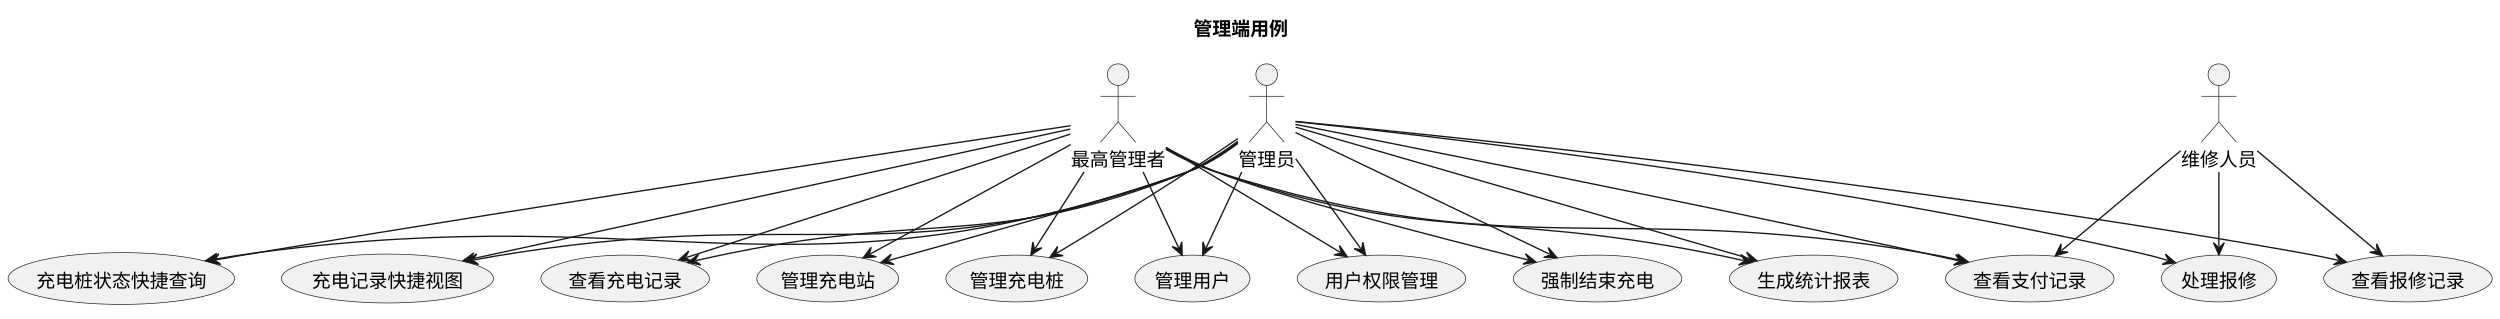
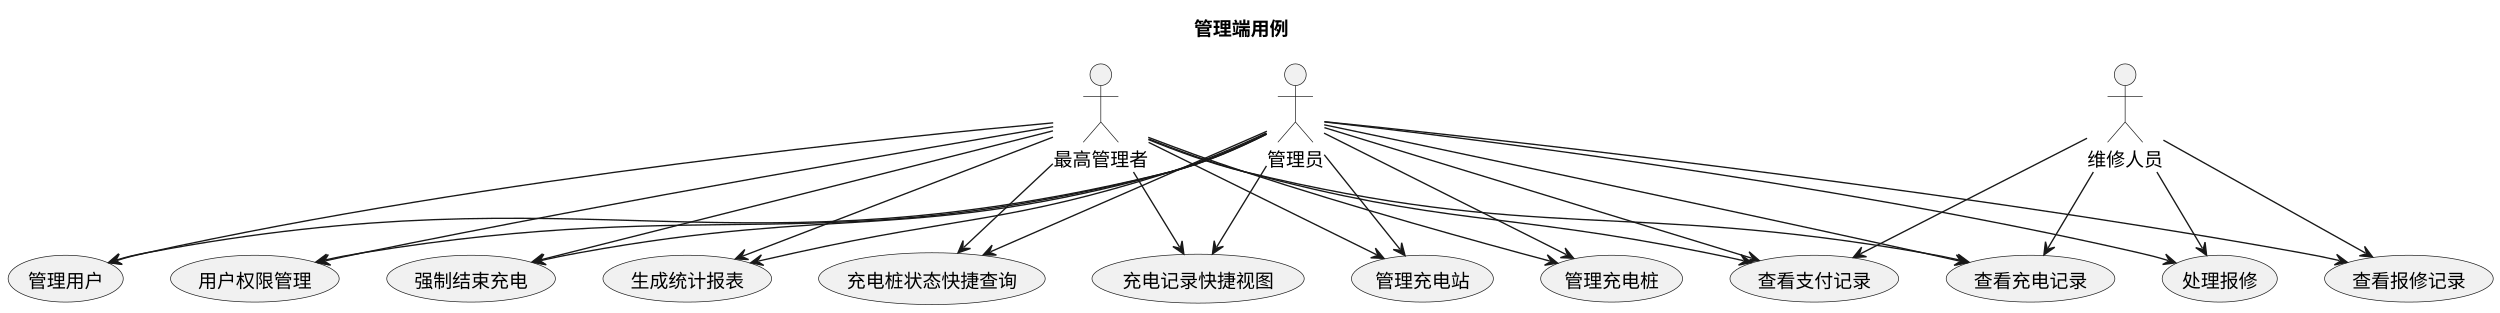
- <svg xmlns="http://www.w3.org/2000/svg" contentStyleType="text/css" data-diagram-type="DESCRIPTION" height="236px" preserveAspectRatio="none" style="width:1851px;height:236px;background:#FFFFFF;" version="1.1" viewBox="0 0 1851 236" width="1851px" zoomAndPan="magnify">
+ <svg xmlns="http://www.w3.org/2000/svg" contentStyleType="text/css" data-diagram-type="DESCRIPTION" height="231px" preserveAspectRatio="none" style="width:1850px;height:231px;background:#FFFFFF;" version="1.1" viewBox="0 0 1850 231" width="1850px" zoomAndPan="magnify">
  <defs />
  <g>
    <g class="title" data-source-line="3">
-       <text fill="#000000" font-family="Noto Sans CJK SC" font-size="14" font-weight="bold" lengthAdjust="spacing" textLength="70" x="883.622" y="26.24">管理端用例</text>
+       <text fill="#000000" font-family="Noto Sans CJK SC" font-size="14" font-weight="bold" lengthAdjust="spacing" textLength="70" x="883.497" y="26.24">管理端用例</text>
    </g>
    <g class="entity" data-entity="A" data-source-line="6" data-uid="ent0002" id="entity_A">
-       <ellipse cx="937.85" cy="55.272" fill="#F1F1F1" rx="8" ry="8" style="stroke:#181818;stroke-width:0.5;" />
-       <path d="M937.85,63.272 L937.85,90.272 M924.85,71.272 L950.85,71.272 M937.85,90.272 L924.85,105.272 M937.85,90.272 L950.85,105.272" fill="none" style="stroke:#181818;stroke-width:0.5;" />
-       <text fill="#000000" font-family="Noto Sans CJK SC" font-size="14" lengthAdjust="spacing" textLength="42" x="916.85" y="123.012">管理员</text>
+       <ellipse cx="958.6" cy="55.272" fill="#F1F1F1" rx="8" ry="8" style="stroke:#181818;stroke-width:0.5;" />
+       <path d="M958.6,63.272 L958.6,90.272 M945.6,71.272 L971.6,71.272 M958.6,90.272 L945.6,105.272 M958.6,90.272 L971.6,105.272" fill="none" style="stroke:#181818;stroke-width:0.5;" />
+       <text fill="#000000" font-family="Noto Sans CJK SC" font-size="14" lengthAdjust="spacing" textLength="42" x="937.6" y="123.012">管理员</text>
    </g>
    <g class="entity" data-entity="SA" data-source-line="7" data-uid="ent0003" id="entity_SA">
-       <ellipse cx="827.85" cy="55.272" fill="#F1F1F1" rx="8" ry="8" style="stroke:#181818;stroke-width:0.5;" />
-       <path d="M827.85,63.272 L827.85,90.272 M814.85,71.272 L840.85,71.272 M827.85,90.272 L814.85,105.272 M827.85,90.272 L840.85,105.272" fill="none" style="stroke:#181818;stroke-width:0.5;" />
-       <text fill="#000000" font-family="Noto Sans CJK SC" font-size="14" lengthAdjust="spacing" textLength="70" x="792.85" y="123.012">最高管理者</text>
+       <ellipse cx="814.6" cy="55.272" fill="#F1F1F1" rx="8" ry="8" style="stroke:#181818;stroke-width:0.5;" />
+       <path d="M814.6,63.272 L814.6,90.272 M801.6,71.272 L827.6,71.272 M814.6,90.272 L801.6,105.272 M814.6,90.272 L827.6,105.272" fill="none" style="stroke:#181818;stroke-width:0.5;" />
+       <text fill="#000000" font-family="Noto Sans CJK SC" font-size="14" lengthAdjust="spacing" textLength="70" x="779.6" y="123.012">最高管理者</text>
    </g>
    <g class="entity" data-entity="M" data-source-line="8" data-uid="ent0004" id="entity_M">
-       <ellipse cx="1642.85" cy="55.272" fill="#F1F1F1" rx="8" ry="8" style="stroke:#181818;stroke-width:0.5;" />
-       <path d="M1642.85,63.272 L1642.85,90.272 M1629.85,71.272 L1655.85,71.272 M1642.85,90.272 L1629.85,105.272 M1642.85,90.272 L1655.85,105.272" fill="none" style="stroke:#181818;stroke-width:0.5;" />
-       <text fill="#000000" font-family="Noto Sans CJK SC" font-size="14" lengthAdjust="spacing" textLength="56" x="1614.85" y="123.012">维修人员</text>
+       <ellipse cx="1572.6" cy="55.272" fill="#F1F1F1" rx="8" ry="8" style="stroke:#181818;stroke-width:0.5;" />
+       <path d="M1572.6,63.272 L1572.6,90.272 M1559.6,71.272 L1585.6,71.272 M1572.6,90.272 L1559.6,105.272 M1572.6,90.272 L1585.6,105.272" fill="none" style="stroke:#181818;stroke-width:0.5;" />
+       <text fill="#000000" font-family="Noto Sans CJK SC" font-size="14" lengthAdjust="spacing" textLength="56" x="1544.6" y="123.012">维修人员</text>
    </g>
    <g class="entity" data-entity="MS" data-source-line="10" data-uid="ent0005" id="entity_MS">
-       <ellipse cx="612.847" cy="206.216" fill="#F1F1F1" rx="52.497" ry="17.334" style="stroke:#181818;stroke-width:0.5;" />
-       <text fill="#000000" font-family="Noto Sans CJK SC" font-size="14" lengthAdjust="spacing" textLength="70" x="577.847" y="212.852">管理充电站</text>
+       <ellipse cx="1052.597" cy="206.216" fill="#F1F1F1" rx="52.497" ry="17.334" style="stroke:#181818;stroke-width:0.5;" />
+       <text fill="#000000" font-family="Noto Sans CJK SC" font-size="14" lengthAdjust="spacing" textLength="70" x="1017.597" y="212.852">管理充电站</text>
    </g>
    <g class="entity" data-entity="MC" data-source-line="11" data-uid="ent0006" id="entity_MC">
-       <ellipse cx="752.847" cy="206.216" fill="#F1F1F1" rx="52.497" ry="17.334" style="stroke:#181818;stroke-width:0.5;" />
-       <text fill="#000000" font-family="Noto Sans CJK SC" font-size="14" lengthAdjust="spacing" textLength="70" x="717.847" y="212.852">管理充电桩</text>
+       <ellipse cx="1192.597" cy="206.216" fill="#F1F1F1" rx="52.497" ry="17.334" style="stroke:#181818;stroke-width:0.5;" />
+       <text fill="#000000" font-family="Noto Sans CJK SC" font-size="14" lengthAdjust="spacing" textLength="70" x="1157.597" y="212.852">管理充电桩</text>
    </g>
    <g class="entity" data-entity="MU" data-source-line="12" data-uid="ent0007" id="entity_MU">
-       <ellipse cx="882.848" cy="206.216" fill="#F1F1F1" rx="42.598" ry="17.334" style="stroke:#181818;stroke-width:0.5;" />
-       <text fill="#000000" font-family="Noto Sans CJK SC" font-size="14" lengthAdjust="spacing" textLength="56" x="854.848" y="212.852">管理用户</text>
+       <ellipse cx="48.598" cy="206.216" fill="#F1F1F1" rx="42.598" ry="17.334" style="stroke:#181818;stroke-width:0.5;" />
+       <text fill="#000000" font-family="Noto Sans CJK SC" font-size="14" lengthAdjust="spacing" textLength="56" x="20.598" y="212.852">管理用户</text>
    </g>
    <g class="entity" data-entity="PM" data-source-line="13" data-uid="ent0008" id="entity_PM">
-       <ellipse cx="1022.847" cy="206.216" fill="#F1F1F1" rx="62.397" ry="17.334" style="stroke:#181818;stroke-width:0.5;" />
-       <text fill="#000000" font-family="Noto Sans CJK SC" font-size="14" lengthAdjust="spacing" textLength="84" x="980.847" y="212.852">用户权限管理</text>
+       <ellipse cx="188.597" cy="206.216" fill="#F1F1F1" rx="62.397" ry="17.334" style="stroke:#181818;stroke-width:0.5;" />
+       <text fill="#000000" font-family="Noto Sans CJK SC" font-size="14" lengthAdjust="spacing" textLength="84" x="146.597" y="212.852">用户权限管理</text>
    </g>
    <g class="entity" data-entity="HR" data-source-line="14" data-uid="ent0009" id="entity_HR">
-       <ellipse cx="1642.848" cy="206.216" fill="#F1F1F1" rx="42.598" ry="17.334" style="stroke:#181818;stroke-width:0.5;" />
-       <text fill="#000000" font-family="Noto Sans CJK SC" font-size="14" lengthAdjust="spacing" textLength="56" x="1614.848" y="212.852">处理报修</text>
+       <ellipse cx="1642.598" cy="206.216" fill="#F1F1F1" rx="42.598" ry="17.334" style="stroke:#181818;stroke-width:0.5;" />
+       <text fill="#000000" font-family="Noto Sans CJK SC" font-size="14" lengthAdjust="spacing" textLength="56" x="1614.598" y="212.852">处理报修</text>
    </g>
    <g class="entity" data-entity="VR" data-source-line="15" data-uid="ent0010" id="entity_VR">
-       <ellipse cx="1782.847" cy="206.216" fill="#F1F1F1" rx="62.397" ry="17.334" style="stroke:#181818;stroke-width:0.5;" />
-       <text fill="#000000" font-family="Noto Sans CJK SC" font-size="14" lengthAdjust="spacing" textLength="84" x="1740.847" y="212.852">查看报修记录</text>
+       <ellipse cx="1782.597" cy="206.216" fill="#F1F1F1" rx="62.397" ry="17.334" style="stroke:#181818;stroke-width:0.5;" />
+       <text fill="#000000" font-family="Noto Sans CJK SC" font-size="14" lengthAdjust="spacing" textLength="84" x="1740.597" y="212.852">查看报修记录</text>
    </g>
    <g class="entity" data-entity="FSC" data-source-line="16" data-uid="ent0011" id="entity_FSC">
-       <ellipse cx="1182.847" cy="206.216" fill="#F1F1F1" rx="62.397" ry="17.334" style="stroke:#181818;stroke-width:0.5;" />
-       <text fill="#000000" font-family="Noto Sans CJK SC" font-size="14" lengthAdjust="spacing" textLength="84" x="1140.847" y="212.852">强制结束充电</text>
+       <ellipse cx="348.597" cy="206.216" fill="#F1F1F1" rx="62.397" ry="17.334" style="stroke:#181818;stroke-width:0.5;" />
+       <text fill="#000000" font-family="Noto Sans CJK SC" font-size="14" lengthAdjust="spacing" textLength="84" x="306.597" y="212.852">强制结束充电</text>
    </g>
    <g class="entity" data-entity="GS" data-source-line="17" data-uid="ent0012" id="entity_GS">
-       <ellipse cx="1342.847" cy="206.216" fill="#F1F1F1" rx="62.397" ry="17.334" style="stroke:#181818;stroke-width:0.5;" />
-       <text fill="#000000" font-family="Noto Sans CJK SC" font-size="14" lengthAdjust="spacing" textLength="84" x="1300.847" y="212.852">生成统计报表</text>
+       <ellipse cx="508.597" cy="206.216" fill="#F1F1F1" rx="62.397" ry="17.334" style="stroke:#181818;stroke-width:0.5;" />
+       <text fill="#000000" font-family="Noto Sans CJK SC" font-size="14" lengthAdjust="spacing" textLength="84" x="466.597" y="212.852">生成统计报表</text>
    </g>
    <g class="entity" data-entity="QC" data-source-line="18" data-uid="ent0013" id="entity_QC">
-       <ellipse cx="89.854" cy="206.213" fill="#F1F1F1" rx="83.854" ry="19.171" style="stroke:#181818;stroke-width:0.5;" />
-       <text fill="#000000" font-family="Noto Sans CJK SC" font-size="14" lengthAdjust="spacing" textLength="125.999" x="26.855" y="212.849">充电桩状态快捷查询</text>
+       <ellipse cx="689.604" cy="206.213" fill="#F1F1F1" rx="83.854" ry="19.171" style="stroke:#181818;stroke-width:0.5;" />
+       <text fill="#000000" font-family="Noto Sans CJK SC" font-size="14" lengthAdjust="spacing" textLength="125.999" x="626.605" y="212.849">充电桩状态快捷查询</text>
    </g>
    <g class="entity" data-entity="QV" data-source-line="19" data-uid="ent0014" id="entity_QV">
-       <ellipse cx="286.848" cy="206.207" fill="#F1F1F1" rx="78.528" ry="18.105" style="stroke:#181818;stroke-width:0.5;" />
-       <text fill="#000000" font-family="Noto Sans CJK SC" font-size="14" lengthAdjust="spacing" textLength="111.999" x="230.848" y="212.843">充电记录快捷视图</text>
+       <ellipse cx="886.598" cy="206.207" fill="#F1F1F1" rx="78.528" ry="18.105" style="stroke:#181818;stroke-width:0.5;" />
+       <text fill="#000000" font-family="Noto Sans CJK SC" font-size="14" lengthAdjust="spacing" textLength="111.999" x="830.598" y="212.843">充电记录快捷视图</text>
    </g>
    <g class="entity" data-entity="VPR" data-source-line="20" data-uid="ent0015" id="entity_VPR">
-       <ellipse cx="1502.847" cy="206.216" fill="#F1F1F1" rx="62.397" ry="17.334" style="stroke:#181818;stroke-width:0.5;" />
-       <text fill="#000000" font-family="Noto Sans CJK SC" font-size="14" lengthAdjust="spacing" textLength="84" x="1460.847" y="212.852">查看支付记录</text>
+       <ellipse cx="1342.597" cy="206.216" fill="#F1F1F1" rx="62.397" ry="17.334" style="stroke:#181818;stroke-width:0.5;" />
+       <text fill="#000000" font-family="Noto Sans CJK SC" font-size="14" lengthAdjust="spacing" textLength="84" x="1300.597" y="212.852">查看支付记录</text>
    </g>
    <g class="entity" data-entity="VCR" data-source-line="21" data-uid="ent0016" id="entity_VCR">
-       <ellipse cx="462.847" cy="206.216" fill="#F1F1F1" rx="62.397" ry="17.334" style="stroke:#181818;stroke-width:0.5;" />
-       <text fill="#000000" font-family="Noto Sans CJK SC" font-size="14" lengthAdjust="spacing" textLength="84" x="420.847" y="212.852">查看充电记录</text>
+       <ellipse cx="1502.597" cy="206.216" fill="#F1F1F1" rx="62.397" ry="17.334" style="stroke:#181818;stroke-width:0.5;" />
+       <text fill="#000000" font-family="Noto Sans CJK SC" font-size="14" lengthAdjust="spacing" textLength="84" x="1460.597" y="212.852">查看充电记录</text>
    </g>
    <g class="link" data-entity-1="A" data-entity-2="MS" data-source-line="23" data-uid="lnk17" id="link_A_MS">
-       <path d="M916.5,104.642 C905.94,112.302 892.72,121.002 879.85,127.042 C859.03,136.822 727.134,173.736 658.044,192.805" fill="none" id="A-to-MS" style="stroke:#181818;stroke-width:1;" />
-       <polygon fill="#181818" points="652.26,194.402,662,195.863,657.08,193.072,659.871,188.151,652.26,194.402" style="stroke:#181818;stroke-width:1;" />
+       <path d="M979.93,114.522 C998.34,137.502 1020.599,165.269 1035.989,184.479" fill="none" id="A-to-MS" style="stroke:#181818;stroke-width:1;" />
+       <polygon fill="#181818" points="1039.74,189.162,1037.235,179.637,1036.614,185.26,1030.991,184.639,1039.74,189.162" style="stroke:#181818;stroke-width:1;" />
    </g>
    <g class="link" data-entity-1="A" data-entity-2="MC" data-source-line="24" data-uid="lnk18" id="link_A_MC">
-       <path d="M916.51,102.612 C905.62,110.052 892.11,119.142 879.85,127.042 C844.6,149.772 808.25,171.936 782.53,187.426" fill="none" id="A-to-MC" style="stroke:#181818;stroke-width:1;" />
-       <polygon fill="#181818" points="777.39,190.522,787.163,189.305,781.673,187.942,783.036,182.452,777.39,190.522" style="stroke:#181818;stroke-width:1;" />
+       <path d="M979.78,98.522 C1022.08,119.732 1111.656,164.633 1159.116,188.423" fill="none" id="A-to-MC" style="stroke:#181818;stroke-width:1;" />
+       <polygon fill="#181818" points="1164.48,191.112,1158.227,183.503,1160.01,188.871,1154.642,190.655,1164.48,191.112" style="stroke:#181818;stroke-width:1;" />
    </g>
    <g class="link" data-entity-1="A" data-entity-2="MU" data-source-line="25" data-uid="lnk19" id="link_A_MU">
-       <path d="M919.39,127.292 C909.53,148.322 900.467,167.639 893.027,183.509" fill="none" id="A-to-MU" style="stroke:#181818;stroke-width:1;" />
-       <polygon fill="#181818" points="890.48,188.942,897.922,182.491,892.602,184.415,890.678,179.095,890.48,188.942" style="stroke:#181818;stroke-width:1;" />
+       <path d="M937.35,99.282 C919.12,108.462 891.88,120.832 866.6,127.042 C538.39,207.562 440.68,124.372 108.6,187.042 C99.29,188.792 95.121,189.72 86.091,192.46" fill="none" id="A-to-MU" style="stroke:#181818;stroke-width:1;" />
+       <polygon fill="#181818" points="80.35,194.202,90.124,195.416,85.135,192.75,87.801,187.761,80.35,194.202" style="stroke:#181818;stroke-width:1;" />
    </g>
    <g class="link" data-entity-1="A" data-entity-2="PM" data-source-line="26" data-uid="lnk20" id="link_A_PM">
-       <path d="M959.3,117.502 C975.73,140.172 994.249,165.733 1007.589,184.143" fill="none" id="A-to-PM" style="stroke:#181818;stroke-width:1;" />
-       <polygon fill="#181818" points="1011.11,189.002,1009.068,179.367,1008.176,184.953,1002.59,184.061,1011.11,189.002" style="stroke:#181818;stroke-width:1;" />
+       <path d="M937.31,99.152 C919.07,108.242 891.82,120.572 866.6,127.042 C607.86,193.412 532.23,144.042 268.6,187.042 C257.21,188.902 250.874,190.086 239.534,192.636" fill="none" id="A-to-PM" style="stroke:#181818;stroke-width:1;" />
+       <polygon fill="#181818" points="233.68,193.952,243.338,195.88,238.558,192.855,241.583,188.075,233.68,193.952" style="stroke:#181818;stroke-width:1;" />
    </g>
    <g class="link" data-entity-1="A" data-entity-2="HR" data-source-line="27" data-uid="lnk21" id="link_A_HR">
-       <path d="M959.22,90.072 C1040.89,98.612 1340.9,132.102 1582.85,187.042 C1591.98,189.112 1596.008,190.101 1604.948,192.811" fill="none" id="A-to-HR" style="stroke:#181818;stroke-width:1;" />
-       <polygon fill="#181818" points="1610.69,194.552,1603.237,188.113,1605.905,193.101,1600.917,195.769,1610.69,194.552" style="stroke:#181818;stroke-width:1;" />
+       <path d="M980.08,90.242 C1060.25,99.182 1349.27,133.442 1582.6,187.042 C1591.61,189.112 1595.517,190.075 1604.377,192.755" fill="none" id="A-to-HR" style="stroke:#181818;stroke-width:1;" />
+       <polygon fill="#181818" points="1610.12,194.492,1602.664,188.058,1605.334,193.044,1600.347,195.715,1610.12,194.492" style="stroke:#181818;stroke-width:1;" />
    </g>
    <g class="link" data-entity-1="A" data-entity-2="VR" data-source-line="28" data-uid="lnk22" id="link_A_VR">
-       <path d="M959.26,89.932 C1049.81,98.652 1410.14,134.952 1702.85,187.042 C1714.07,189.032 1720.236,190.248 1731.466,192.768" fill="none" id="A-to-VR" style="stroke:#181818;stroke-width:1;" />
-       <polygon fill="#181818" points="1737.32,194.082,1729.414,188.208,1732.441,192.987,1727.663,196.014,1737.32,194.082" style="stroke:#181818;stroke-width:1;" />
+       <path d="M980.01,90.042 C1069.05,99.052 1418.52,135.962 1702.6,187.042 C1713.81,189.052 1719.976,190.277 1731.196,192.797" fill="none" id="A-to-VR" style="stroke:#181818;stroke-width:1;" />
+       <polygon fill="#181818" points="1737.05,194.112,1729.145,188.237,1732.171,193.016,1727.392,196.042,1737.05,194.112" style="stroke:#181818;stroke-width:1;" />
    </g>
    <g class="link" data-entity-1="A" data-entity-2="FSC" data-source-line="29" data-uid="lnk23" id="link_A_FSC">
-       <path d="M959.17,98.112 C1002.83,119.012 1097.118,164.161 1147.348,188.211" fill="none" id="A-to-FSC" style="stroke:#181818;stroke-width:1;" />
-       <polygon fill="#181818" points="1152.76,190.802,1146.37,183.308,1148.25,188.643,1142.915,190.523,1152.76,190.802" style="stroke:#181818;stroke-width:1;" />
+       <path d="M937.25,98.912 C918.97,107.872 891.7,120.112 866.6,127.042 C677.19,179.292 621.92,151.912 428.6,187.042 C417.53,189.052 411.523,190.234 400.423,192.734" fill="none" id="A-to-FSC" style="stroke:#181818;stroke-width:1;" />
+       <polygon fill="#181818" points="394.57,194.052,404.229,195.977,399.448,192.953,402.471,188.172,394.57,194.052" style="stroke:#181818;stroke-width:1;" />
    </g>
    <g class="link" data-entity-1="A" data-entity-2="VPR" data-source-line="30" data-uid="lnk24" id="link_A_VPR">
-       <path d="M959.16,92.092 C1026.99,105.442 1243.91,148.432 1422.85,187.042 C1433.57,189.352 1439.227,190.601 1450.087,193.052" fill="none" id="A-to-VPR" style="stroke:#181818;stroke-width:1;" />
-       <polygon fill="#181818" points="1455.94,194.372,1448.041,188.489,1451.063,193.272,1446.28,196.293,1455.94,194.372" style="stroke:#181818;stroke-width:1;" />
+       <path d="M980.07,94.462 C1041.82,113.332 1214.942,166.219 1296.032,190.989" fill="none" id="A-to-VPR" style="stroke:#181818;stroke-width:1;" />
+       <polygon fill="#181818" points="1301.77,192.742,1294.331,186.287,1296.988,191.281,1291.994,193.938,1301.77,192.742" style="stroke:#181818;stroke-width:1;" />
    </g>
    <g class="link" data-entity-1="A" data-entity-2="GS" data-source-line="31" data-uid="lnk25" id="link_A_GS">
-       <path d="M959.34,94.132 C1023.61,112.742 1209.407,166.563 1294.987,191.343" fill="none" id="A-to-GS" style="stroke:#181818;stroke-width:1;" />
-       <polygon fill="#181818" points="1300.75,193.012,1293.218,186.667,1295.947,191.621,1290.993,194.351,1300.75,193.012" style="stroke:#181818;stroke-width:1;" />
+       <path d="M937.1,98.422 C918.73,107.082 891.41,119.162 866.6,127.042 C746.12,165.282 712.01,159.712 588.6,187.042 C577.89,189.412 572.242,190.676 561.382,193.136" fill="none" id="A-to-GS" style="stroke:#181818;stroke-width:1;" />
+       <polygon fill="#181818" points="555.53,194.462,565.191,196.375,560.407,193.357,563.424,188.572,555.53,194.462" style="stroke:#181818;stroke-width:1;" />
    </g>
    <g class="link" data-entity-1="A" data-entity-2="QC" data-source-line="32" data-uid="lnk26" id="link_A_QC">
-       <path d="M916.44,106.202 C906.06,114.012 893.02,122.382 879.85,127.042 C590.09,229.612 495.54,146.452 190.85,187.042 C178.32,188.712 170.871,189.823 158.121,192.043" fill="none" id="A-to-QC" style="stroke:#181818;stroke-width:1;" />
-       <polygon fill="#181818" points="152.21,193.072,161.763,195.469,157.136,192.214,160.391,187.587,152.21,193.072" style="stroke:#181818;stroke-width:1;" />
+       <path d="M937.49,97.112 C892.16,116.882 790.46,161.223 733.02,186.273" fill="none" id="A-to-QC" style="stroke:#181818;stroke-width:1;" />
+       <polygon fill="#181818" points="727.52,188.672,737.369,188.741,732.103,186.673,734.171,181.408,727.52,188.672" style="stroke:#181818;stroke-width:1;" />
    </g>
    <g class="link" data-entity-1="A" data-entity-2="QV" data-source-line="33" data-uid="lnk27" id="link_A_QV">
-       <path d="M916.36,106.002 C905.98,113.772 892.94,122.162 879.85,127.042 C671.38,204.762 602.73,153.002 382.85,187.042 C370.53,188.952 363.269,190.167 350.769,192.487" fill="none" id="A-to-QV" style="stroke:#181818;stroke-width:1;" />
-       <polygon fill="#181818" points="344.87,193.582,354.449,195.872,349.786,192.669,352.989,188.007,344.87,193.582" style="stroke:#181818;stroke-width:1;" />
+       <path d="M937.19,122.782 C924.01,144.262 910.817,165.737 900.347,182.807" fill="none" id="A-to-QV" style="stroke:#181818;stroke-width:1;" />
+       <polygon fill="#181818" points="897.21,187.922,905.325,182.341,899.824,183.66,898.506,178.159,897.21,187.922" style="stroke:#181818;stroke-width:1;" />
    </g>
    <g class="link" data-entity-1="A" data-entity-2="VCR" data-source-line="34" data-uid="lnk28" id="link_A_VCR">
-       <path d="M916.51,105.472 C906.05,113.222 892.91,121.752 879.85,127.042 C738.85,184.162 691.96,156.852 542.85,187.042 C531.97,189.242 526.143,190.47 515.163,192.95" fill="none" id="A-to-VCR" style="stroke:#181818;stroke-width:1;" />
-       <polygon fill="#181818" points="509.31,194.272,518.97,196.191,514.187,193.17,517.208,188.387,509.31,194.272" style="stroke:#181818;stroke-width:1;" />
+       <path d="M979.89,92.352 C1045.77,106.132 1252.06,149.452 1422.6,187.042 C1433.31,189.402 1438.958,190.655 1449.809,193.115" fill="none" id="A-to-VCR" style="stroke:#181818;stroke-width:1;" />
+       <polygon fill="#181818" points="1455.66,194.442,1447.767,188.551,1450.784,193.336,1445.998,196.353,1455.66,194.442" style="stroke:#181818;stroke-width:1;" />
    </g>
    <g class="link" data-entity-1="SA" data-entity-2="MS" data-source-line="35" data-uid="lnk29" id="link_SA_MS">
-       <path d="M792.83,107.012 C749.76,130.512 682.887,166.999 644.317,188.039" fill="none" id="SA-to-MS" style="stroke:#181818;stroke-width:1;" />
-       <polygon fill="#181818" points="639.05,190.912,648.866,190.113,643.439,188.518,645.035,183.09,639.05,190.912" style="stroke:#181818;stroke-width:1;" />
+       <path d="M849.97,105.342 C897.37,128.702 975.159,167.039 1018.749,188.529" fill="none" id="SA-to-MS" style="stroke:#181818;stroke-width:1;" />
+       <polygon fill="#181818" points="1024.13,191.182,1017.826,183.614,1019.645,188.971,1014.289,190.79,1024.13,191.182" style="stroke:#181818;stroke-width:1;" />
    </g>
    <g class="link" data-entity-1="SA" data-entity-2="MC" data-source-line="36" data-uid="lnk30" id="link_SA_MC">
-       <path d="M802.67,127.292 C789.22,148.322 776.633,168.017 766.483,183.887" fill="none" id="SA-to-MC" style="stroke:#181818;stroke-width:1;" />
-       <polygon fill="#181818" points="763.25,188.942,771.469,183.515,765.944,184.73,764.729,179.205,763.25,188.942" style="stroke:#181818;stroke-width:1;" />
+       <path d="M849.7,101.602 C870.24,109.432 896.74,119.222 920.6,127.042 C1002.3,153.822 1093.613,178.976 1146.883,193.185" fill="none" id="SA-to-MC" style="stroke:#181818;stroke-width:1;" />
+       <polygon fill="#181818" points="1152.68,194.732,1145.015,188.547,1147.849,193.443,1142.953,196.277,1152.68,194.732" style="stroke:#181818;stroke-width:1;" />
    </g>
    <g class="link" data-entity-1="SA" data-entity-2="PM" data-source-line="37" data-uid="lnk31" id="link_SA_PM">
-       <path d="M863.17,109.152 C901.91,132.452 957.999,166.189 992.289,186.819" fill="none" id="SA-to-PM" style="stroke:#181818;stroke-width:1;" />
-       <polygon fill="#181818" points="997.43,189.912,991.78,181.845,993.146,187.334,987.656,188.7,997.43,189.912" style="stroke:#181818;stroke-width:1;" />
+       <path d="M779.36,93.752 C692.4,108.302 460.69,147.802 268.6,187.042 C257.71,189.262 251.882,190.499 240.912,192.979" fill="none" id="SA-to-PM" style="stroke:#181818;stroke-width:1;" />
+       <polygon fill="#181818" points="235.06,194.302,244.72,196.219,239.937,193.199,242.956,188.416,235.06,194.302" style="stroke:#181818;stroke-width:1;" />
    </g>
    <g class="link" data-entity-1="SA" data-entity-2="MU" data-source-line="38" data-uid="lnk32" id="link_SA_MU">
-       <path d="M846.32,127.292 C856.18,148.322 865.243,167.639 872.683,183.509" fill="none" id="SA-to-MU" style="stroke:#181818;stroke-width:1;" />
-       <polygon fill="#181818" points="875.23,188.942,875.032,179.095,873.108,184.415,867.788,182.491,875.23,188.942" style="stroke:#181818;stroke-width:1;" />
+       <path d="M779.36,90.912 C675.64,100.162 362.74,131.062 108.6,187.042 C99.46,189.052 95.431,190.017 86.481,192.737" fill="none" id="SA-to-MU" style="stroke:#181818;stroke-width:1;" />
+       <polygon fill="#181818" points="80.74,194.482,90.514,195.692,85.524,193.028,88.188,188.038,80.74,194.482" style="stroke:#181818;stroke-width:1;" />
    </g>
    <g class="link" data-entity-1="SA" data-entity-2="VPR" data-source-line="39" data-uid="lnk33" id="link_SA_VPR">
-       <path d="M863.27,110.652 C874.56,116.932 887.37,123.092 899.85,127.042 C1122.95,197.532 1192.21,147.742 1422.85,187.042 C1434.09,188.952 1440.257,190.123 1451.487,192.653" fill="none" id="SA-to-VPR" style="stroke:#181818;stroke-width:1;" />
-       <polygon fill="#181818" points="1457.34,193.972,1449.439,188.092,1452.462,192.873,1447.681,195.896,1457.34,193.972" style="stroke:#181818;stroke-width:1;" />
+       <path d="M849.9,102.752 C870.27,110.862 896.55,120.552 920.6,127.042 C1069.59,167.262 1111.31,156.612 1262.6,187.042 C1273.49,189.232 1279.317,190.45 1290.297,192.93" fill="none" id="SA-to-VPR" style="stroke:#181818;stroke-width:1;" />
+       <polygon fill="#181818" points="1296.15,194.252,1288.252,188.367,1291.273,193.15,1286.49,196.171,1296.15,194.252" style="stroke:#181818;stroke-width:1;" />
    </g>
    <g class="link" data-entity-1="SA" data-entity-2="GS" data-source-line="40" data-uid="lnk34" id="link_SA_GS">
-       <path d="M863.03,110.072 C874.42,116.402 887.34,122.742 899.85,127.042 C1054.51,180.162 1102.39,155.582 1262.85,187.042 C1273.9,189.202 1279.888,190.439 1290.988,192.949" fill="none" id="SA-to-GS" style="stroke:#181818;stroke-width:1;" />
-       <polygon fill="#181818" points="1296.84,194.272,1288.944,188.385,1291.963,193.169,1287.179,196.188,1296.84,194.272" style="stroke:#181818;stroke-width:1;" />
+       <path d="M779.2,101.472 C720.36,124.032 608.692,166.834 549.752,189.434" fill="none" id="SA-to-GS" style="stroke:#181818;stroke-width:1;" />
+       <polygon fill="#181818" points="544.15,191.582,553.986,192.095,548.819,189.792,551.121,184.625,544.15,191.582" style="stroke:#181818;stroke-width:1;" />
    </g>
    <g class="link" data-entity-1="SA" data-entity-2="FSC" data-source-line="41" data-uid="lnk35" id="link_SA_FSC">
-       <path d="M863.33,109.272 C874.73,115.572 887.58,122.092 899.85,127.042 C943.04,144.472 1062.969,175.397 1131.389,192.497" fill="none" id="SA-to-FSC" style="stroke:#181818;stroke-width:1;" />
-       <polygon fill="#181818" points="1137.21,193.952,1129.448,187.889,1132.359,192.74,1127.509,195.65,1137.21,193.952" style="stroke:#181818;stroke-width:1;" />
+       <path d="M779.19,96.822 C695.61,117.862 491.978,169.117 399.508,192.397" fill="none" id="SA-to-FSC" style="stroke:#181818;stroke-width:1;" />
+       <polygon fill="#181818" points="393.69,193.862,403.394,195.544,398.539,192.641,401.441,187.786,393.69,193.862" style="stroke:#181818;stroke-width:1;" />
    </g>
    <g class="link" data-entity-1="SA" data-entity-2="QC" data-source-line="42" data-uid="lnk36" id="link_SA_QC">
-       <path d="M792.59,93.092 C696.14,107.352 419.89,148.622 190.85,187.042 C178.91,189.042 172.086,190.206 159.836,192.396" fill="none" id="SA-to-QC" style="stroke:#181818;stroke-width:1;" />
-       <polygon fill="#181818" points="153.93,193.452,163.494,195.806,158.852,192.572,162.086,187.93,153.93,193.452" style="stroke:#181818;stroke-width:1;" />
+       <path d="M779.11,121.202 C756.3,142.612 731.925,165.486 713.255,183.006" fill="none" id="SA-to-QC" style="stroke:#181818;stroke-width:1;" />
+       <polygon fill="#181818" points="708.88,187.112,718.18,183.87,712.526,183.69,712.706,178.036,708.88,187.112" style="stroke:#181818;stroke-width:1;" />
    </g>
    <g class="link" data-entity-1="SA" data-entity-2="QV" data-source-line="43" data-uid="lnk37" id="link_SA_QV">
-       <path d="M792.36,95.602 C700.44,115.532 459.974,167.67 348.674,191.81" fill="none" id="SA-to-QV" style="stroke:#181818;stroke-width:1;" />
-       <polygon fill="#181818" points="342.81,193.082,352.453,195.083,347.696,192.022,350.758,187.265,342.81,193.082" style="stroke:#181818;stroke-width:1;" />
+       <path d="M838.77,127.292 C851.44,147.922 863.162,167.028 872.912,182.918" fill="none" id="SA-to-QV" style="stroke:#181818;stroke-width:1;" />
+       <polygon fill="#181818" points="876.05,188.032,874.752,178.269,873.435,183.77,867.934,182.453,876.05,188.032" style="stroke:#181818;stroke-width:1;" />
    </g>
    <g class="link" data-entity-1="SA" data-entity-2="VCR" data-source-line="44" data-uid="lnk38" id="link_SA_VCR">
-       <path d="M792.52,99.262 C724.18,121.222 580.022,167.557 508.312,190.597" fill="none" id="SA-to-VCR" style="stroke:#181818;stroke-width:1;" />
-       <polygon fill="#181818" points="502.6,192.432,512.392,193.487,507.36,190.902,509.945,185.871,502.6,192.432" style="stroke:#181818;stroke-width:1;" />
+       <path d="M849.77,103.262 C870.1,111.532 896.38,121.212 920.6,127.042 C1139.05,179.652 1201.18,148.772 1422.6,187.042 C1433.83,188.982 1439.996,190.167 1451.216,192.687" fill="none" id="SA-to-VCR" style="stroke:#181818;stroke-width:1;" />
+       <polygon fill="#181818" points="1457.07,194.002,1449.165,188.127,1452.191,192.906,1447.412,195.932,1457.07,194.002" style="stroke:#181818;stroke-width:1;" />
    </g>
    <g class="link" data-entity-1="M" data-entity-2="HR" data-source-line="45" data-uid="lnk39" id="link_M_HR">
-       <path d="M1642.85,127.292 C1642.85,148.192 1642.85,166.762 1642.85,182.642" fill="none" id="M-to-HR" style="stroke:#181818;stroke-width:1;" />
-       <polygon fill="#181818" points="1642.85,188.642,1646.85,179.642,1642.85,183.642,1638.85,179.642,1642.85,188.642" style="stroke:#181818;stroke-width:1;" />
+       <path d="M1596.1,127.292 C1608.65,148.322 1620.345,167.919 1629.815,183.79" fill="none" id="M-to-HR" style="stroke:#181818;stroke-width:1;" />
+       <polygon fill="#181818" points="1632.89,188.942,1631.713,179.164,1630.328,184.648,1624.843,183.263,1632.89,188.942" style="stroke:#181818;stroke-width:1;" />
    </g>
    <g class="link" data-entity-1="M" data-entity-2="VR" data-source-line="46" data-uid="lnk40" id="link_M_VR">
-       <path d="M1671.19,111.642 C1698.83,134.812 1735.511,165.539 1759.371,185.529" fill="none" id="M-to-VR" style="stroke:#181818;stroke-width:1;" />
-       <polygon fill="#181818" points="1763.97,189.382,1759.64,180.536,1760.137,186.171,1754.502,186.668,1763.97,189.382" style="stroke:#181818;stroke-width:1;" />
+       <path d="M1600.92,103.722 C1641.56,126.422 1710.662,165.026 1750.482,187.266" fill="none" id="M-to-VR" style="stroke:#181818;stroke-width:1;" />
+       <polygon fill="#181818" points="1755.72,190.192,1749.813,182.311,1751.355,187.754,1745.912,189.296,1755.72,190.192" style="stroke:#181818;stroke-width:1;" />
    </g>
    <g class="link" data-entity-1="M" data-entity-2="VPR" data-source-line="47" data-uid="lnk41" id="link_M_VPR">
-       <path d="M1614.52,111.642 C1586.88,134.812 1550.199,165.539 1526.339,185.529" fill="none" id="M-to-VPR" style="stroke:#181818;stroke-width:1;" />
-       <polygon fill="#181818" points="1521.74,189.382,1531.208,186.668,1525.573,186.171,1526.07,180.536,1521.74,189.382" style="stroke:#181818;stroke-width:1;" />
+       <path d="M1544.4,102.292 C1500.37,124.742 1421.125,165.167 1376.735,187.797" fill="none" id="M-to-VPR" style="stroke:#181818;stroke-width:1;" />
+       <polygon fill="#181818" points="1371.39,190.522,1381.225,189.998,1375.844,188.251,1377.591,182.871,1371.39,190.522" style="stroke:#181818;stroke-width:1;" />
+     </g>
+     <g class="link" data-entity-1="M" data-entity-2="VCR" data-source-line="48" data-uid="lnk42" id="link_M_VCR">
+       <path d="M1549.09,127.292 C1536.62,148.192 1525.035,167.61 1515.555,183.49" fill="none" id="M-to-VCR" style="stroke:#181818;stroke-width:1;" />
+       <polygon fill="#181818" points="1512.48,188.642,1520.528,182.964,1515.043,184.349,1513.659,178.864,1512.48,188.642" style="stroke:#181818;stroke-width:1;" />
    </g>
  </g>
</svg>
